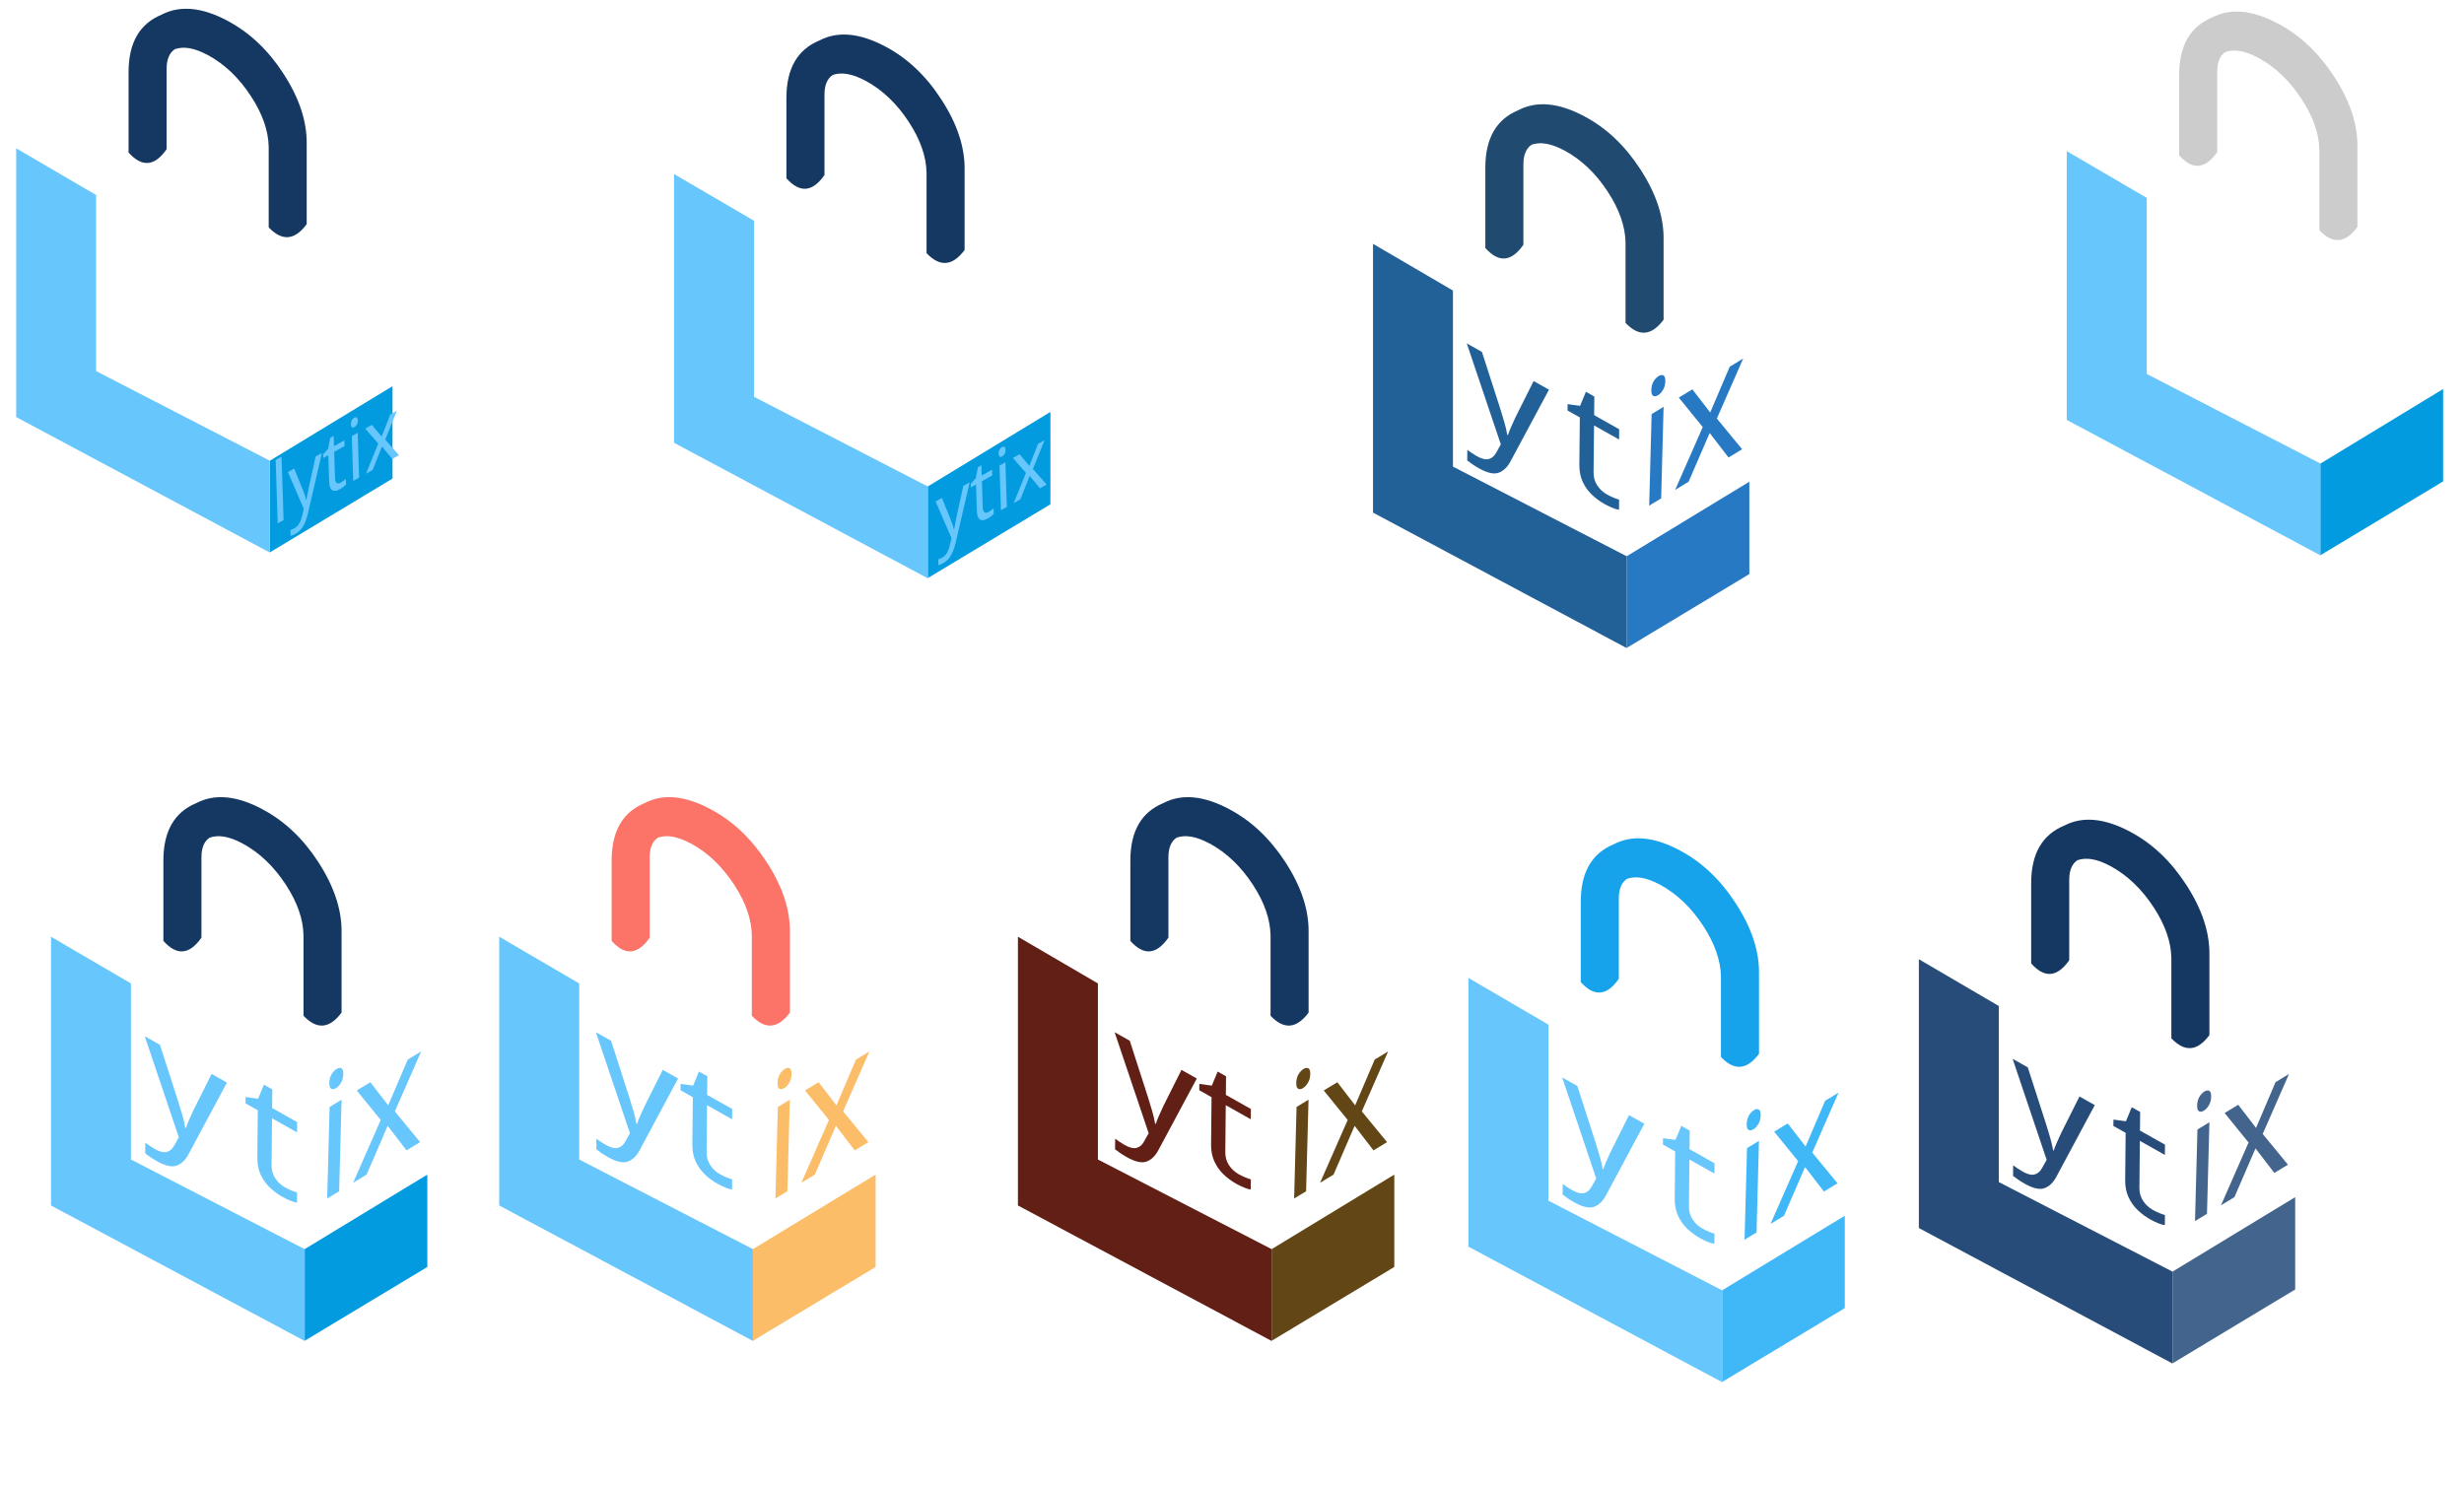
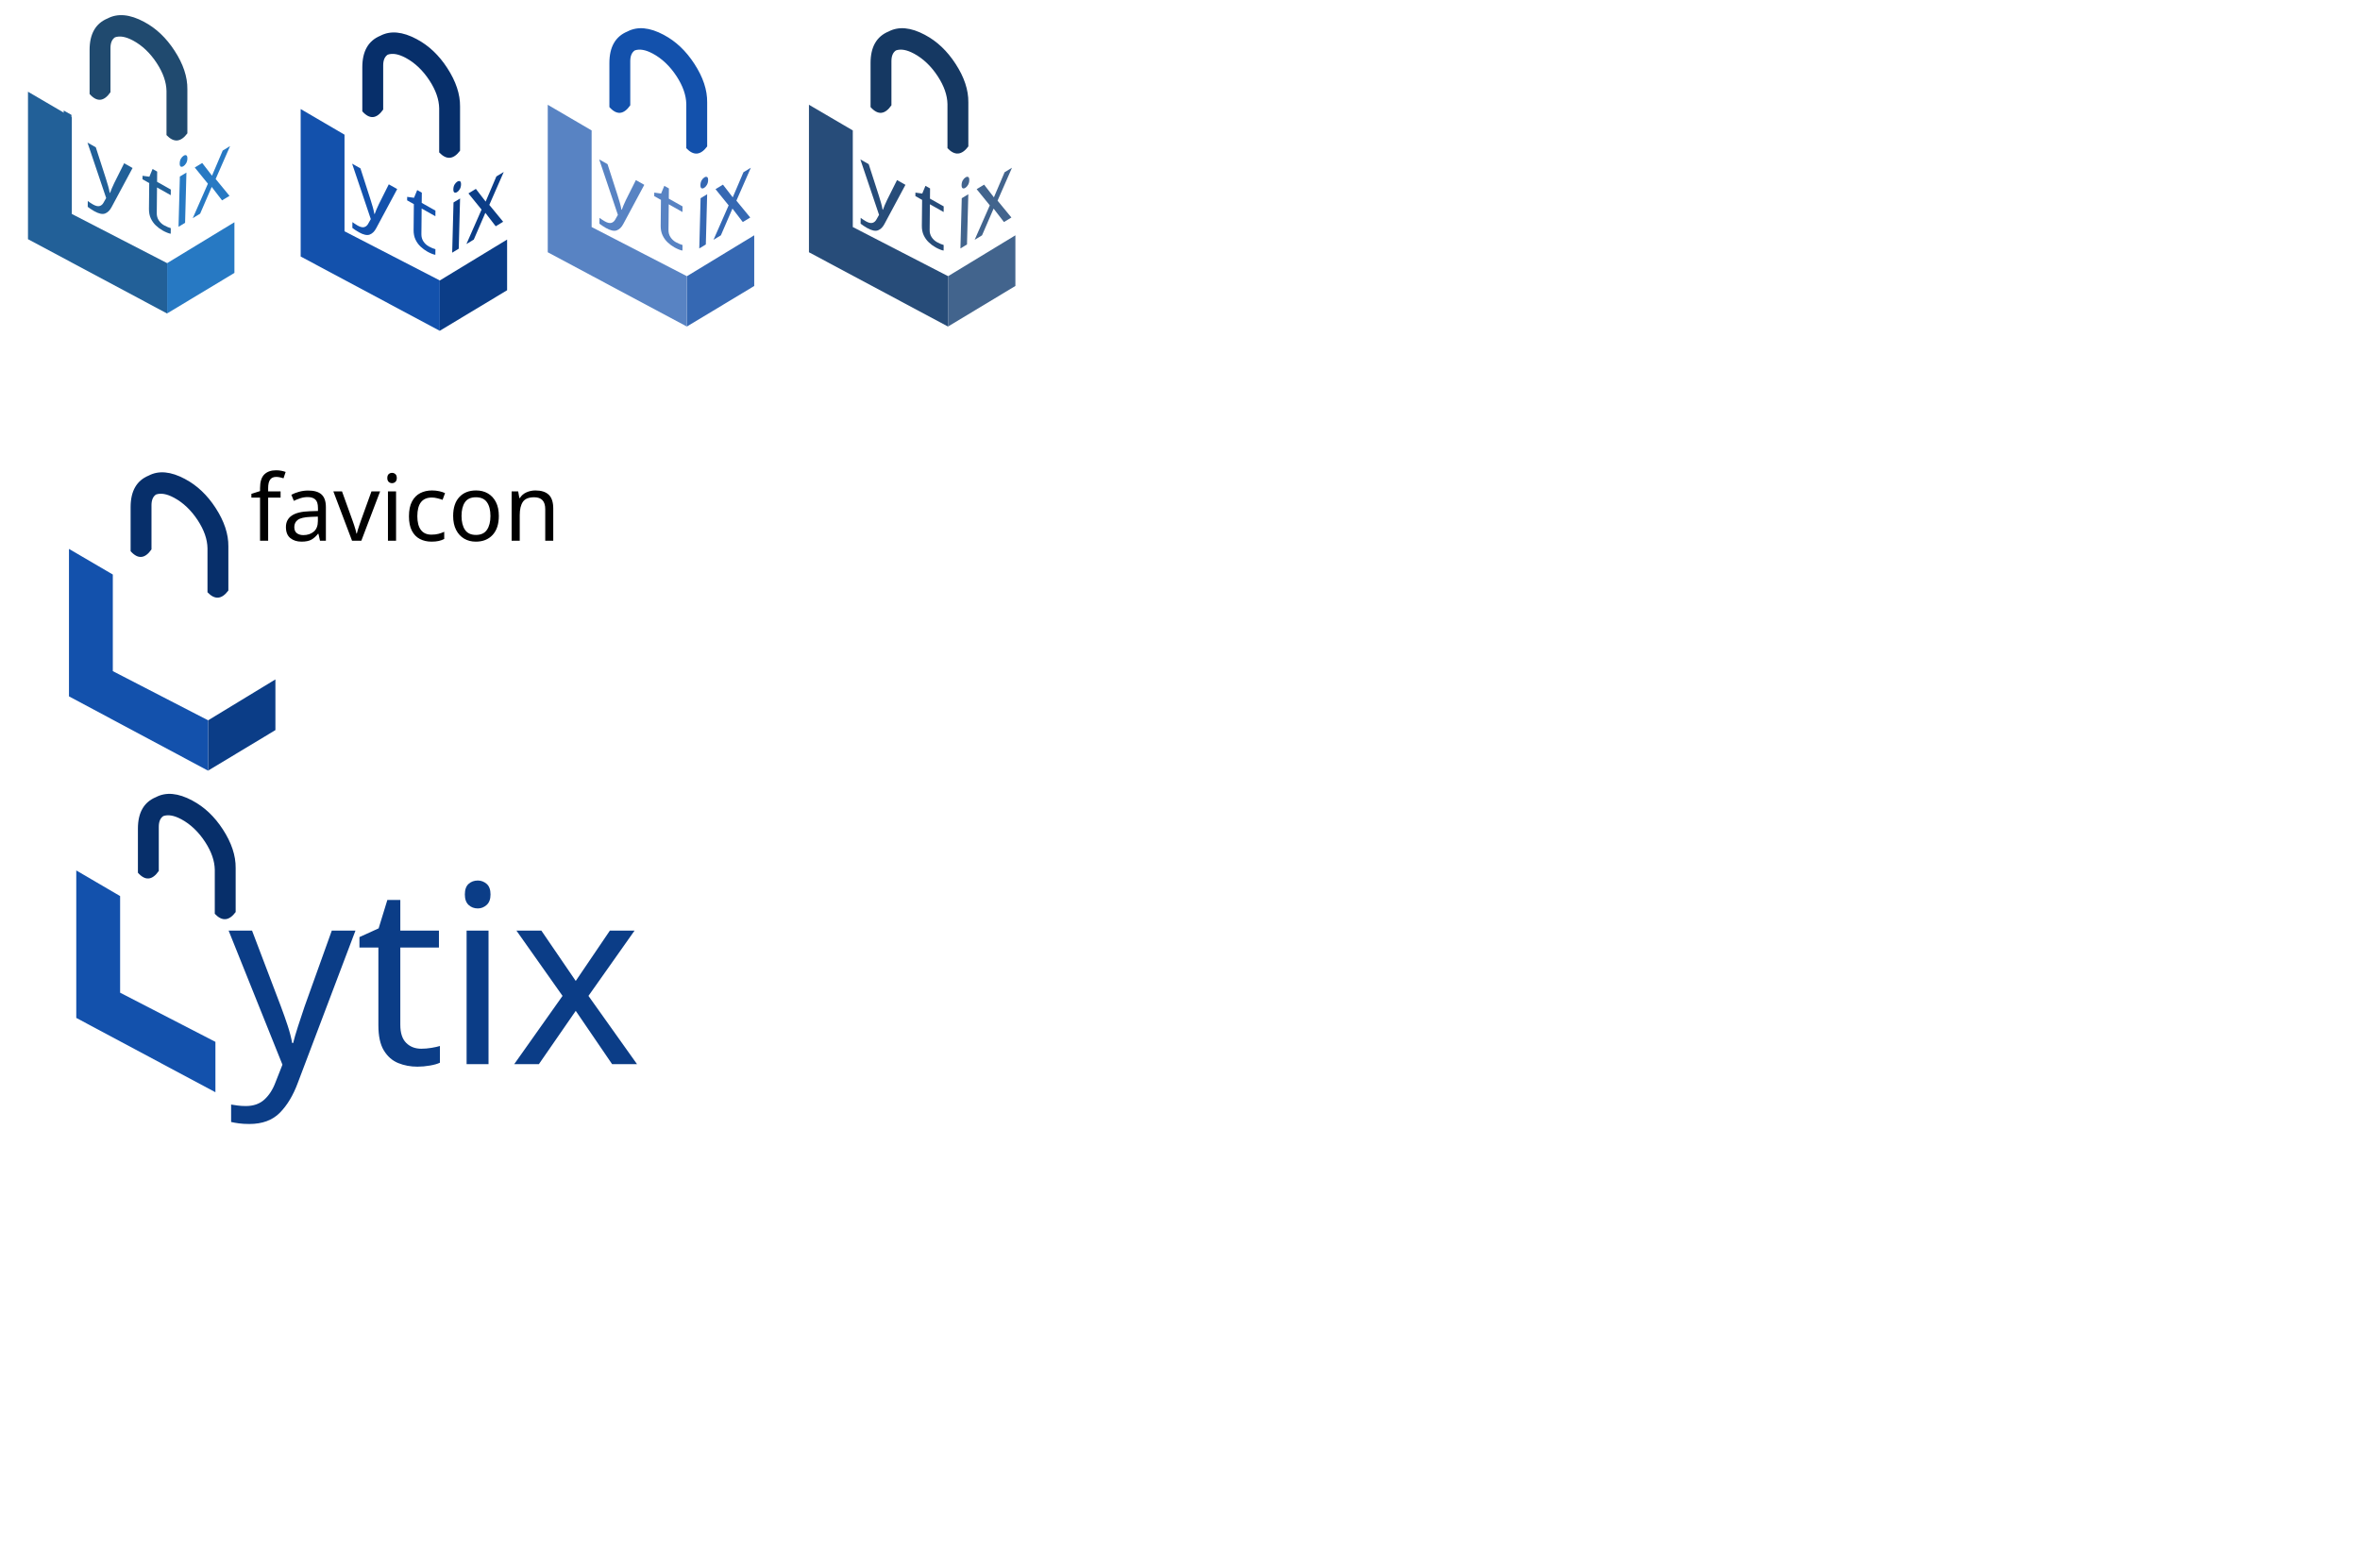
- <svg xmlns="http://www.w3.org/2000/svg" version="1.1" x="0px" y="0px" viewBox="0 0 4260.5 2568.3" style="enable-background:new 0 0 4260.5 2568.3;" xml:space="preserve">
+ <svg xmlns="http://www.w3.org/2000/svg" version="1.1" id="Layer_1" x="0px" y="0px" viewBox="0 0 7438.7 4940.7" style="enable-background:new 0 0 7438.7 4940.7;" xml:space="preserve">
  <style type="text/css">
- 	.st0{fill:#153862;}
- 	.st1{fill:#029BDF;}
- 	.st2{fill:#67C6FB;}
+ 	.st0{fill:#072F6A;}
+ 	.st1{fill:#0B3D87;}
+ 	.st2{fill:#1351AC;}
	.st3{font-family:'JKAbode-Demo';}
- 	.st4{font-size:144.507px;}
- 	.st5{font-size:295.483px;}
- 	.st6{font-size:261.618px;}
- 	.st7{letter-spacing:26.1;}
- 	.st8{fill:#17A2EC;}
- 	.st9{fill:#40B7F7;}
+ 	.st4{font-size:295.469px;}
+ 	.st5{font-size:261.605px;}
+ 	.st6{letter-spacing:25.3;}
+ 	.st7{fill:#3568B3;}
+ 	.st8{fill:#5883C3;}
+ 	.st9{fill:#153862;}
	.st10{fill:#42648D;}
	.st11{fill:#274C79;}
	.st12{fill:#204A6F;}
	.st13{fill:#2779C3;}
	.st14{fill:#226098;}
- 	.st15{fill:#FB7467;}
- 	.st16{fill:#FBBD67;}
- 	.st17{fill:#624615;}
- 	.st18{fill:#621F15;}
- 	.st19{fill:#CCCCCC;}
+ 	.st15{font-family:'MyriadPro-Regular';}
+ 	.st16{font-size:290.263px;}
+ 	.st17{font-size:785.449px;}
</style>
-   <g id="lytix_blue_1">
-     <path class="st0" d="M394.3,36.5c-0.2-0.1-0.4-0.2-0.6-0.4C349.2,12.3,311,8.8,279.1,25.5c-37.8,15.6-56.8,48.7-56.8,99.2v139   c23.1,26,45.1,24.1,65.8-5.6v-139c0-16.4,4.8-27.8,14.3-34.1c15.2-5.3,33.9-2,56.1,9.8c0.2,0,0.4,0.1,0.5,0.2   c29.3,15.8,54.3,39.6,75.1,71.6c19.9,30.5,30,59.7,30.5,87.7v138.9c23.1,24.4,45,22.5,65.7-5.5v-139c0.5-38.9-12.9-79.4-40.3-121.5   C463.8,86.7,431.8,56.5,394.3,36.5z" />
-     <polygon class="st1" points="466.6,796.8 466.6,955.3 642.9,849.2 678.7,827.6 678.7,667.9 642.9,689.6  " />
-     <polygon class="st2" points="166.2,423.1 166.2,337.3 28,256.5 28,423.1 28,721.3 466.6,955.6 466.6,955.3 466.6,796.8    166.2,641.8  " />
-     <text transform="matrix(0.8005 -0.4504 3.214186e-02 0.9995 470.3476 910.7151)" class="st2 st3 st4">lytix</text>
-   </g>
-   <g id="lytix_blue_2">
-     <path class="st0" d="M1531.9,81c-0.2-0.1-0.3-0.2-0.6-0.3c-44.6-23.8-82.8-27.4-114.7-10.6c-37.8,15.6-56.8,48.7-56.8,99.2v139   c23.1,26,45.1,24.1,65.8-5.6v-139c0-16.4,4.8-27.8,14.3-34.1c15.2-5.3,33.9-2,56.1,9.8c0.2,0,0.4,0.1,0.5,0.2   c29.3,15.8,54.3,39.6,75.1,71.6c19.9,30.5,30,59.7,30.5,87.7v138.9c23.1,24.4,45,22.5,65.8-5.5v-139c0.5-38.9-12.9-79.4-40.3-121.4   C1601.3,131.2,1569.3,101,1531.9,81z" />
-     <polygon class="st1" points="1604.2,841.3 1604.2,999.8 1780.5,893.7 1816.3,872.1 1816.3,712.4 1780.5,734.1  " />
-     <polygon class="st2" points="1303.8,467.6 1303.8,381.8 1165.5,301 1165.5,467.6 1165.5,765.8 1604.2,1000.1 1604.2,999.8    1604.2,841.3 1303.8,686.3  " />
-     <text transform="matrix(0.8005 -0.4504 3.214186e-02 0.9995 1620.154 944.7054)" class="st2 st3 st4">ytix</text>
-   </g>
  <g id="lytix_blue_3">
-     <path class="st0" d="M454.5,1400c-0.2-0.1-0.4-0.2-0.6-0.4c-44.6-23.8-82.8-27.4-114.6-10.6c-37.8,15.6-56.8,48.7-56.8,99.2v139   c23.1,26,45.1,24.1,65.8-5.6v-139c0-16.4,4.8-27.8,14.3-34c15.2-5.3,33.9-2.1,56.1,9.8c0.2,0,0.4,0.1,0.5,0.2   c29.3,15.8,54.3,39.7,75.1,71.5c19.9,30.5,30,59.7,30.5,87.7v138.9c23.1,24.4,45,22.5,65.8-5.5v-139c0.5-38.9-13-79.4-40.3-121.5   C524,1450.2,492,1419.9,454.5,1400z" />
-     <polygon class="st1" points="526.8,2160.3 526.8,2318.8 703.1,2212.7 738.9,2191.1 738.9,2031.4 703.1,2053.1  " />
-     <polygon class="st2" points="226.4,1786.6 226.4,1700.8 88.2,1620 88.2,1786.6 88.2,2084.8 526.8,2319.1 526.8,2318.8    526.8,2160.3 226.4,2005.3  " />
-     <text transform="matrix(0.795 -0.4824 -2.652061e-02 0.9996 545.7734 2084.845)" class="st2 st3 st5">ix</text>
-     <text transform="matrix(1.0672 0.6012 -1.001500e-02 0.9999 248.6384 1932.224)" class="st2 st3 st6 st7">yt</text>
+     <path class="st0" d="M1314,123.7c-0.2-0.1-0.4-0.2-0.6-0.4c-44.6-23.8-82.8-27.4-114.6-10.6c-37.8,15.6-56.8,48.7-56.8,99.2v139   c23.1,26,45.1,24.1,65.8-5.6v-139c0-16.4,4.8-27.8,14.3-34c15.2-5.3,33.9-2.1,56.1,9.8c0.2,0,0.4,0.1,0.5,0.2   c29.3,15.8,54.3,39.7,75.1,71.5c19.9,30.5,30,59.7,30.5,87.7v138.9c23.1,24.4,45,22.5,65.8-5.5v-139c0.5-38.9-13-79.4-40.3-121.5   C1383.5,173.9,1351.5,143.6,1314,123.7z" />
+     <polygon class="st1" points="1386.3,884 1386.3,1042.5 1562.6,936.4 1598.4,914.8 1598.4,755.1 1562.6,776.8  " />
+     <polygon class="st2" points="1085.9,510.3 1085.9,424.5 947.7,343.7 947.7,510.3 947.7,808.5 1386.3,1042.8 1386.3,1042.5    1386.3,884 1085.9,729  " />
+     <text transform="matrix(0.795 -0.4824 -2.652189e-02 0.9996 1405.317 808.5571)" class="st1 st3 st4">ix</text>
+     <text transform="matrix(1.0673 0.6012 -1.001550e-02 0.9999 1108.183 655.937)" class="st2 st3 st5 st6">yt</text>
  </g>
  <g id="lytic_colored_3">
-     <path class="st8" d="M2905.4,1471.2c-0.2-0.1-0.4-0.2-0.6-0.4c-44.6-23.8-82.8-27.4-114.7-10.6c-37.8,15.6-56.8,48.7-56.8,99.2v139   c23.1,26,45.1,24.1,65.8-5.6v-139c0-16.4,4.8-27.8,14.3-34c15.2-5.3,33.9-2.1,56.1,9.8c0.2,0,0.4,0.1,0.5,0.2   c29.3,15.8,54.3,39.7,75.1,71.5c19.9,30.5,30.1,59.7,30.6,87.7V1828c23.1,24.4,45,22.5,65.8-5.5v-139   c0.5-38.9-12.9-79.4-40.4-121.5C2974.8,1521.4,2942.8,1491.1,2905.4,1471.2z" />
-     <polygon class="st9" points="2977.7,2231.5 2977.7,2390 3154,2283.9 3189.8,2262.3 3189.8,2102.6 3154,2124.3  " />
-     <polygon class="st2" points="2677.3,1857.8 2677.3,1772 2539,1691.2 2539,1857.8 2539,2156 2977.7,2390.3 2977.7,2390    2977.7,2231.5 2677.3,2076.5  " />
-     <text transform="matrix(0.795 -0.4824 -2.652061e-02 0.9996 2996.588 2156.063)" class="st9 st3 st5">ix</text>
-     <text transform="matrix(1.0672 0.6012 -1.001500e-02 0.9999 2699.453 2003.442)" class="st2 st3 st6 st7">yt</text>
+     <path class="st2" d="M2092.9,110.3c-0.2-0.1-0.4-0.2-0.6-0.4c-44.6-23.8-82.8-27.4-114.7-10.6c-37.8,15.6-56.8,48.7-56.8,99.2v139   c23.1,26,45.1,24.1,65.8-5.6v-139c0-16.4,4.8-27.8,14.3-34c15.2-5.3,33.9-2.1,56.1,9.8c0.2,0,0.4,0.1,0.5,0.2   c29.3,15.8,54.3,39.7,75.1,71.5c19.9,30.5,30.1,59.7,30.6,87.7v139c23.1,24.4,45,22.5,65.8-5.5v-139c0.5-38.9-12.9-79.4-40.4-121.5   C2162.3,160.5,2130.3,130.2,2092.9,110.3z" />
+     <polygon class="st7" points="2165.2,870.6 2165.2,1029.1 2341.5,923 2377.3,901.4 2377.3,741.7 2341.5,763.4  " />
+     <polygon class="st8" points="1864.8,496.9 1864.8,411.1 1726.5,330.3 1726.5,496.9 1726.5,795.1 2165.2,1029.4 2165.2,1029.1    2165.2,870.6 1864.8,715.6  " />
+     <text transform="matrix(0.795 -0.4824 -2.652189e-02 0.9996 2184.131 795.207)" class="st7 st3 st4">ix</text>
+     <text transform="matrix(1.0673 0.6012 -1.001550e-02 0.9999 1886.997 642.5873)" class="st8 st3 st5 st6">yt</text>
  </g>
  <g id="lytix_colored_4">
-     <path class="st0" d="M3684.2,1439c-0.2-0.1-0.4-0.2-0.6-0.4c-44.6-23.8-82.8-27.4-114.7-10.6c-37.8,15.6-56.8,48.7-56.8,99.2v139   c23.1,26,45.1,24.1,65.8-5.6v-139c0-16.4,4.8-27.8,14.3-34c15.2-5.3,33.9-2.1,56.1,9.8c0.2,0,0.4,0.1,0.5,0.2   c29.3,15.8,54.3,39.7,75.1,71.5c19.9,30.5,30.1,59.7,30.6,87.7v138.9c23.1,24.4,45,22.5,65.8-5.5v-139   c0.5-38.9-12.9-79.4-40.4-121.5C3753.6,1489.2,3721.7,1458.9,3684.2,1439z" />
-     <polygon class="st10" points="3756.5,2199.2 3756.5,2357.8 3932.8,2251.6 3968.6,2230.1 3968.6,2070.4 3932.8,2092.1  " />
-     <polygon class="st11" points="3456.1,1825.6 3456.1,1739.8 3317.9,1658.9 3317.9,1825.6 3317.9,2123.8 3756.5,2358.1    3756.5,2357.8 3756.5,2199.2 3456.1,2044.3  " />
-     <text transform="matrix(0.795 -0.4824 -2.652061e-02 0.9996 3775.449 2123.841)" class="st10 st3 st5">ix</text>
-     <text transform="matrix(1.0672 0.6012 -1.001500e-02 0.9999 3478.314 1971.22)" class="st11 st3 st6 st7">yt</text>
+     <path class="st9" d="M2916.1,110.3c-0.2-0.1-0.4-0.2-0.6-0.4c-44.6-23.8-82.8-27.4-114.7-10.6c-37.8,15.6-56.8,48.7-56.8,99.2v139   c23.1,26,45.1,24.1,65.8-5.6v-139c0-16.4,4.8-27.8,14.3-34c15.2-5.3,33.9-2.1,56.1,9.8c0.2,0,0.4,0.1,0.5,0.2   c29.3,15.8,54.3,39.7,75.1,71.5c19.9,30.5,30.1,59.7,30.6,87.7V467c23.1,24.4,45,22.5,65.8-5.5v-139c0.5-38.9-12.9-79.4-40.4-121.5   C2985.5,160.5,2953.6,130.2,2916.1,110.3z" />
+     <polygon class="st10" points="2988.4,870.5 2988.4,1029.1 3164.7,922.9 3200.5,901.4 3200.5,741.7 3164.7,763.4  " />
+     <polygon class="st11" points="2688,496.9 2688,411.1 2549.8,330.2 2549.8,496.9 2549.8,795.1 2988.4,1029.4 2988.4,1029.1    2988.4,870.5 2688,715.6  " />
+     <text transform="matrix(0.795 -0.4824 -2.652189e-02 0.9996 3007.303 795.1866)" class="st10 st3 st4">ix</text>
+     <text transform="matrix(1.0673 0.6012 -1.001550e-02 0.9999 2710.17 642.5652)" class="st11 st3 st5 st6">yt</text>
  </g>
  <g id="lytix_colored_5">
-     <path class="st12" d="M2740.4,201.7c-0.2-0.1-0.4-0.2-0.6-0.4c-44.6-23.8-82.8-27.4-114.7-10.6c-37.8,15.6-56.8,48.7-56.8,99.2v139   c23.1,26,45.1,24.1,65.8-5.6v-139c0-16.4,4.8-27.8,14.3-34.1c15.2-5.3,33.9-2,56.1,9.8c0.2,0,0.4,0.1,0.5,0.2   c29.3,15.8,54.3,39.6,75.1,71.5c19.9,30.5,30.1,59.7,30.6,87.7v139c23.1,24.4,45,22.5,65.8-5.5v-139c0.5-38.9-12.9-79.4-40.4-121.5   C2809.8,251.9,2777.9,221.6,2740.4,201.7z" />
-     <polygon class="st13" points="2812.7,962 2812.7,1120.5 2989,1014.4 3024.8,992.8 3024.8,833.1 2989,854.8  " />
-     <polygon class="st14" points="2512.3,588.3 2512.3,502.5 2374.1,421.7 2374.1,588.3 2374.1,886.5 2812.7,1120.8 2812.7,1120.5    2812.7,962 2512.3,807  " />
-     <text transform="matrix(0.795 -0.4824 -2.652061e-02 0.9996 2831.658 886.5559)" class="st13 st3 st5">ix</text>
-     <text transform="matrix(1.0672 0.6012 -1.001500e-02 0.9999 2534.523 733.9349)" class="st14 st3 st6 st7">yt</text>
+     <path class="st12" d="M454.5,69.1c-0.2-0.1-0.4-0.2-0.6-0.4c-44.6-23.8-82.8-27.4-114.7-10.6c-37.8,15.6-56.8,48.7-56.8,99.2v139   c23.1,26,45.1,24.1,65.8-5.6v-139c0-16.4,4.8-27.8,14.3-34.1c15.2-5.3,33.9-2,56.1,9.8c0.2,0,0.4,0.1,0.5,0.2   c29.3,15.8,54.3,39.6,75.1,71.5c19.9,30.5,30.1,59.7,30.6,87.7v139c23.1,24.4,45,22.5,65.8-5.5v-139c0.5-38.9-12.9-79.4-40.4-121.5   C523.9,119.3,492,89,454.5,69.1z" />
+     <polygon class="st13" points="526.8,829.4 526.8,987.9 703.1,881.8 738.9,860.2 738.9,700.5 703.1,722.2  " />
+     <polygon class="st14" points="226.4,455.7 226.4,369.9 88.2,289.1 88.2,455.7 88.2,753.9 526.8,988.2 526.8,987.9 526.8,829.4    226.4,674.4  " />
+     <text transform="matrix(0.795 -0.4824 -2.652189e-02 0.9996 542.7642 726.9261)" class="st13 st3 st4">ix</text>
+     <text transform="matrix(1.0673 0.6012 -1.001550e-02 0.9999 175.005 533.7219)" class="st14 st3 st5 st6">lyt</text>
  </g>
-   <g id="lytix_colored_1">
-     <path class="st15" d="M1229.6,1400c-0.2-0.1-0.3-0.2-0.6-0.4c-44.6-23.8-82.8-27.4-114.6-10.6c-37.8,15.6-56.8,48.7-56.8,99.2v139   c23.1,26,45.1,24.1,65.8-5.6v-139c0-16.4,4.8-27.8,14.3-34c15.2-5.3,33.9-2.1,56.1,9.8c0.2,0,0.4,0.1,0.6,0.2   c29.3,15.8,54.3,39.7,75.1,71.5c19.9,30.5,30,59.7,30.5,87.7v138.9c23.1,24.4,45,22.5,65.8-5.5v-139c0.5-38.9-12.9-79.4-40.3-121.5   C1299,1450.2,1267.1,1419.9,1229.6,1400z" />
-     <polygon class="st16" points="1301.9,2160.3 1301.9,2318.8 1478.2,2212.7 1514,2191.1 1514,2031.4 1478.2,2053.1  " />
-     <polygon class="st2" points="1001.5,1786.6 1001.5,1700.8 863.2,1620 863.2,1786.6 863.2,2084.8 1301.9,2319.1 1301.9,2318.8    1301.9,2160.3 1001.5,2005.3  " />
-     <text transform="matrix(0.795 -0.4824 -2.652061e-02 0.9996 1320.816 2084.845)" class="st16 st3 st5">ix</text>
-     <text transform="matrix(1.0672 0.6012 -1.001500e-02 0.9999 1028.681 1925.224)" class="st2 st3 st6">yt</text>
+   <g id="lytix_favicon">
+     <g id="lytix_blue_3_1_">
+       <path class="st0" d="M583.7,1510.1c-0.2-0.1-0.4-0.2-0.6-0.4c-44.6-23.8-82.8-27.4-114.6-10.6c-37.8,15.6-56.8,48.7-56.8,99.2v139    c23.1,26,45.1,24.1,65.8-5.6v-139c0-16.4,4.8-27.8,14.3-34c15.2-5.3,33.9-2.1,56.1,9.8c0.2,0,0.4,0.1,0.5,0.2    c29.3,15.8,54.3,39.7,75.1,71.5c19.9,30.5,30,59.7,30.5,87.7v138.9c23.1,24.4,45,22.5,65.8-5.5v-139c0.5-38.9-13-79.4-40.3-121.5    C653.2,1560.3,621.2,1530,583.7,1510.1z" />
+       <polygon class="st1" points="656,2270.4 656,2428.9 832.3,2322.8 868.1,2301.2 868.1,2141.5 832.3,2163.2   " />
+       <polygon class="st2" points="355.6,1896.7 355.6,1810.9 217.4,1730.1 217.4,1896.7 217.4,2194.9 656,2429.2 656,2428.9     656,2270.4 355.6,2115.4   " />
+     </g>
+     <text transform="matrix(1 0 0 1 788.0117 1704.348)" class="st15 st16">favicon</text>
  </g>
-   <g id="lytix_colored_2">
-     <path class="st0" d="M2126.5,1400c-0.2-0.1-0.3-0.2-0.6-0.4c-44.6-23.8-82.8-27.4-114.6-10.6c-37.8,15.6-56.8,48.7-56.8,99.2v139   c23.1,26,45.1,24.1,65.8-5.6v-139c0-16.4,4.8-27.8,14.3-34c15.2-5.3,33.9-2.1,56.1,9.8c0.2,0,0.4,0.1,0.6,0.2   c29.3,15.8,54.3,39.7,75.1,71.5c19.9,30.5,30,59.7,30.5,87.7v138.9c23.1,24.4,45,22.5,65.8-5.5v-139c0.5-38.9-12.9-79.4-40.3-121.5   C2195.9,1450.2,2164,1419.9,2126.5,1400z" />
-     <polygon class="st17" points="2198.8,2160.3 2198.8,2318.8 2375.1,2212.7 2410.9,2191.1 2410.9,2031.4 2375.1,2053.1  " />
-     <polygon class="st18" points="1898.4,1786.6 1898.4,1700.8 1760.1,1620 1760.1,1786.6 1760.1,2084.8 2198.8,2319.1 2198.8,2318.8    2198.8,2160.3 1898.4,2005.3  " />
-     <text transform="matrix(0.795 -0.4824 -2.652061e-02 0.9996 2217.726 2084.845)" class="st17 st3 st5">ix</text>
-     <text transform="matrix(1.0672 0.6012 -1.001500e-02 0.9999 1925.591 1925.224)" class="st18 st3 st6">yt</text>
-   </g>
-   <g id="lytix_grey">
-     <path class="st19" d="M4076.2,392.6v-139c0.5-38.9-13-79.4-40.4-121.4c-26.4-40.6-58.4-70.8-95.8-90.8c-0.2-0.1-0.4-0.2-0.6-0.4   c-4-2.1-7.9-4.1-11.8-5.9c-39.5-18.4-73.8-20-102.9-4.7c-3.4,1.4-6.7,3-9.8,4.7c-31.3,17.1-46.9,48.6-46.9,94.5v139   c23.1,26,45.1,24.1,65.8-5.6V124c0-16.4,4.8-27.8,14.3-34.1c15.2-5.3,33.9-2.1,56.1,9.8c0.2,0,0.4,0.1,0.5,0.2   c29.3,15.8,54.3,39.7,75.1,71.6c19.9,30.5,30.1,59.7,30.6,87.7v138.9C4033.5,422.6,4055.5,420.7,4076.2,392.6z" />
-     <polygon class="st2" points="3711.9,646.7 3711.9,623.3 3711.9,451.1 3711.9,342.2 3573.6,261.4 3573.6,451.1 3573.6,623.3    3573.6,726.2 4012.3,960.5 4012.3,960.2 4012.3,801.7  " />
-     <polygon class="st1" points="4124.5,733.5 4012.3,801.7 4012.3,960.2 4124.5,892.7 4224.4,832.5 4224.4,672.8  " />
+   <g id="Layer_3">
+     <g id="lytix_blue_3_2_">
+       <path class="st0" d="M606.7,2523.6c-0.2-0.1-0.4-0.2-0.6-0.4c-44.6-23.8-82.8-27.4-114.6-10.6c-37.8,15.6-56.8,48.7-56.8,99.2v139    c23.1,26,45.1,24.1,65.8-5.6v-139c0-16.4,4.8-27.8,14.3-34c15.2-5.3,33.9-2.1,56.1,9.8c0.2,0,0.4,0.1,0.5,0.2    c29.3,15.8,54.3,39.7,75.1,71.5c19.9,30.5,30,59.7,30.5,87.7v138.9c23.1,24.4,45,22.5,65.8-5.5v-139c0.5-38.9-13-79.4-40.3-121.5    C676.2,2573.8,644.2,2543.5,606.7,2523.6z" />
+       <polygon class="st2" points="378.6,2910.2 378.6,2824.4 240.4,2743.6 240.4,2910.2 240.4,3208.4 679,3442.7 679,3442.4     679,3283.9 378.6,3128.9   " />
+     </g>
+     <text transform="matrix(1 0 0 1 719.8273 3354.242)" class="st1 st3 st17">ytix</text>
  </g>
</svg>
